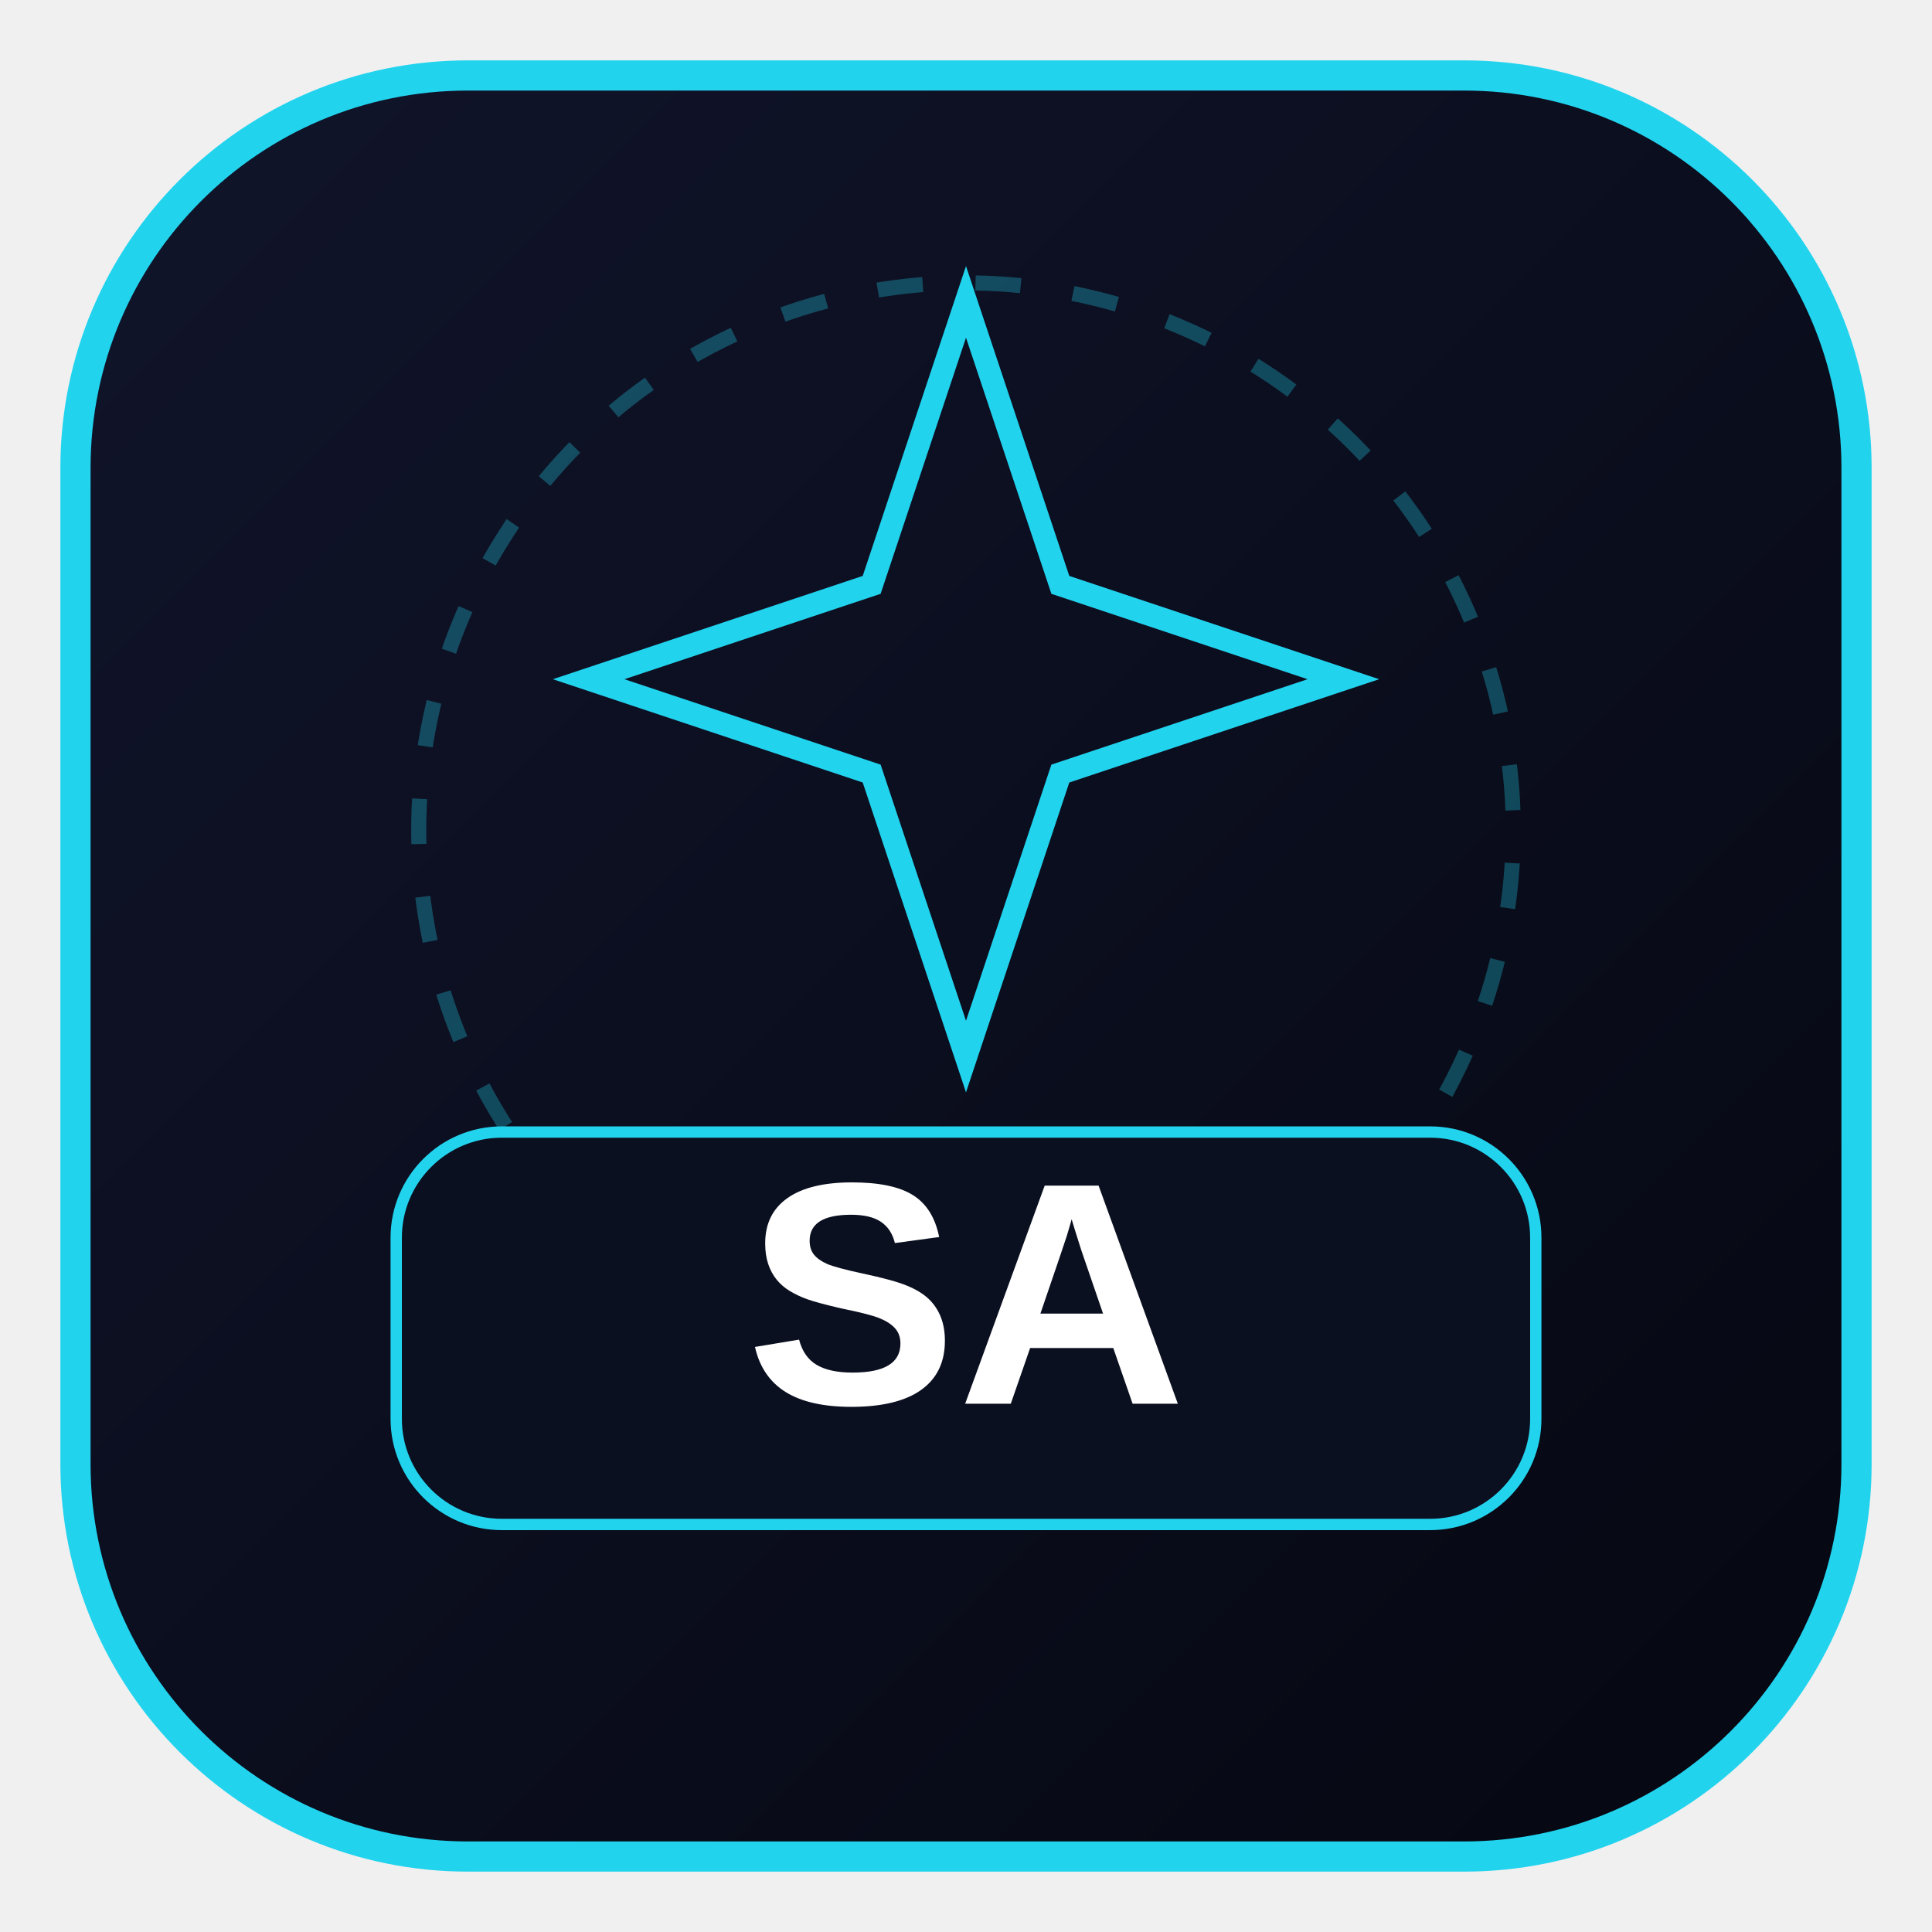
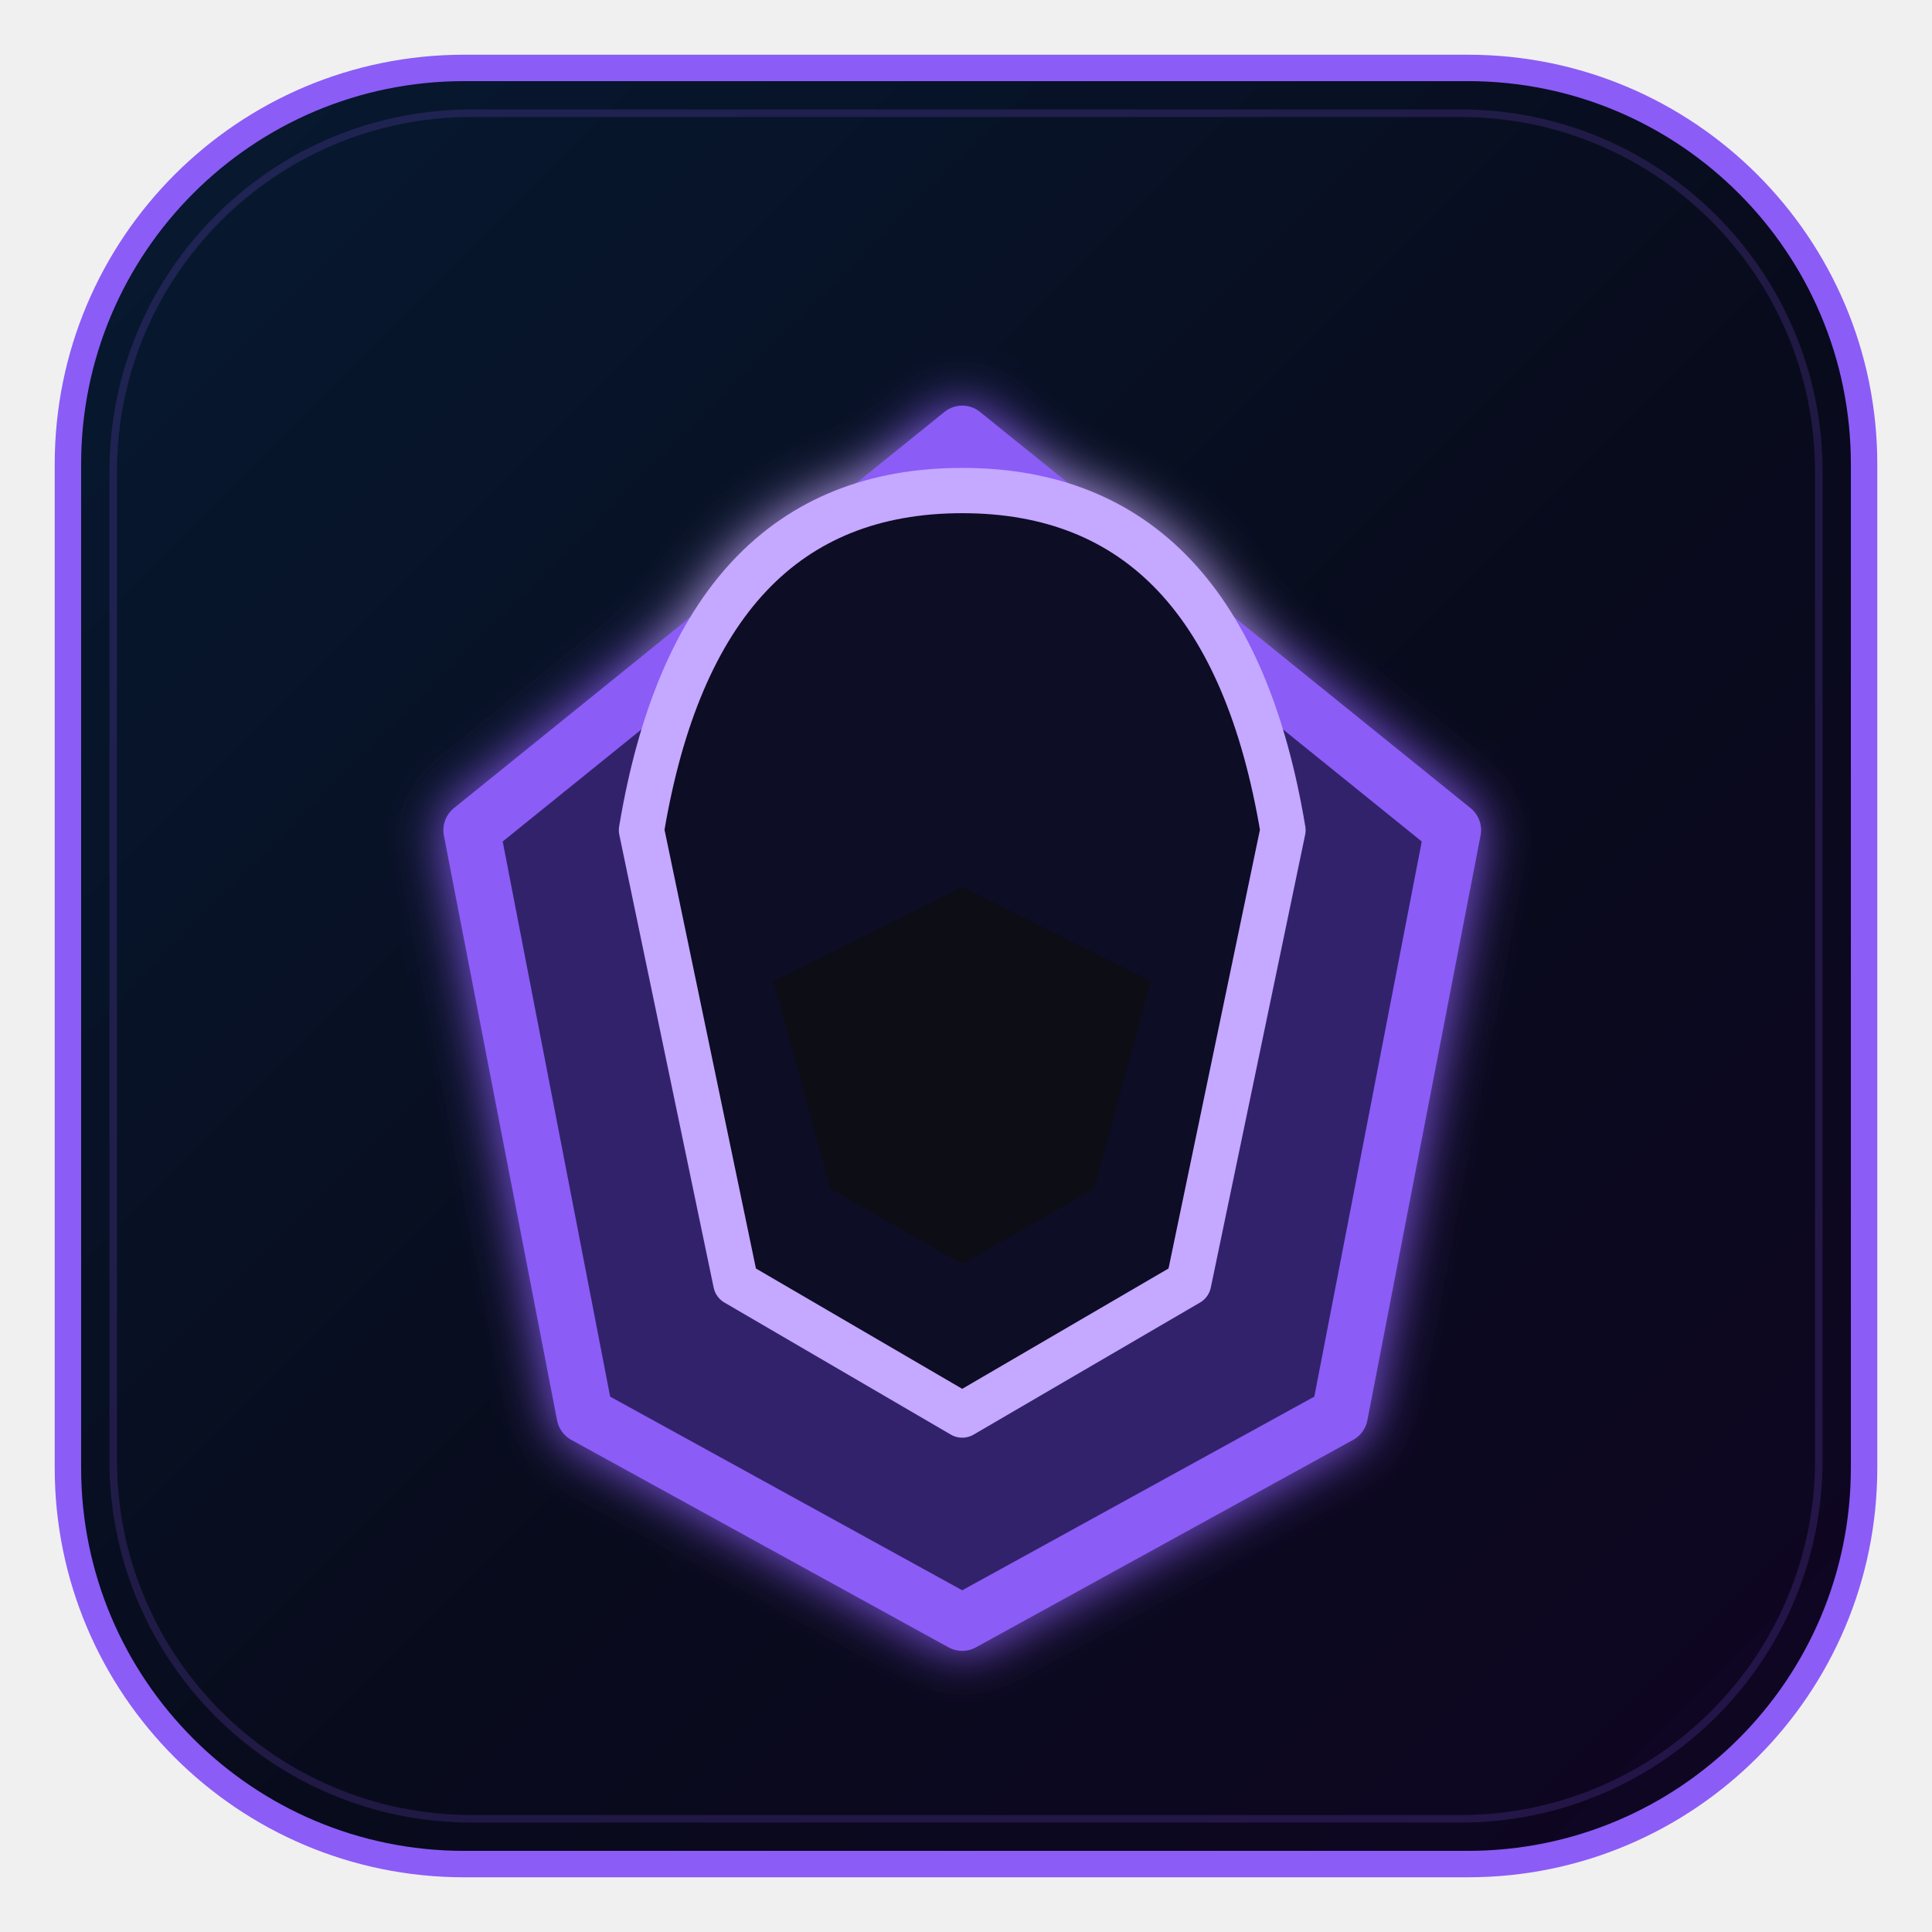
<svg xmlns="http://www.w3.org/2000/svg" width="512" height="512" viewBox="0 0 512 512">
  <defs>
-     <linearGradient id="b" x1="0" y1="0" x2="1" y2="1">
-       <stop stop-color="#11152b" />
-       <stop offset="1" stop-color="#050711" />
+     <linearGradient id="bg" x1="0" y1="0" x2="1" y2="1">
+       <stop stop-color="#071a32" />
+       <stop offset=".55" stop-color="#080b1c" />
+       <stop offset="1" stop-color="#100523" />
    </linearGradient>
+     <filter id="glow">
+       <feGaussianBlur stdDeviation="7" result="b" />
+       <feMerge>
+         <feMergeNode in="b" />
+         <feMergeNode in="SourceGraphic" />
+       </feMerge>
+     </filter>
  </defs>
-   <rect x="20" y="20" width="472" height="472" rx="104" fill="url(#b)" stroke="#22d3ee" stroke-width="8" />
-   <circle cx="256" cy="220" r="145" fill="none" stroke="#22d3ee" stroke-opacity=".3" stroke-width="4" stroke-dasharray="12 14" transform="rotate(518 256 220)" />
-   <path d="M256 80 L281 155 L356 180 L281 205 L256 280 L231 205 L156 180 L231 155 Z" fill="none" stroke="#22d3ee" stroke-width="6" />
-   <rect x="105" y="300" width="302" height="104" rx="28" fill="#0b1020" stroke="#22d3ee" stroke-width="3" />
-   <text x="256" y="372" fill="#fff" font-family="Arial,sans-serif" font-size="84" font-weight="800" text-anchor="middle">SA</text>
+   <rect x="18" y="18" width="476" height="476" rx="105" fill="url(#bg)" stroke="#8b5cf6" stroke-width="7" />
+   <rect x="30" y="30" width="452" height="452" rx="95" fill="none" stroke="#8b5cf6" stroke-opacity=".18" stroke-width="2" />
+   <g color="#8b5cf6" filter="url(#glow)" stroke-linecap="round" stroke-linejoin="round">
+     <path d="M125 220l130-105 130 105-30 155-100 55-100-55z" fill="#32246c" stroke="currentColor" stroke-width="15" />
+     <path d="M170 220q15-90 85-90t85 90l-25 120-60 35-60-35z" fill="#100d25" stroke="#c5a8ff" stroke-width="12" />
+     <path d="M205 260l50-25 50 25-15 55-35 20-35-20z" fill="#090816" />
+   </g>
</svg>
